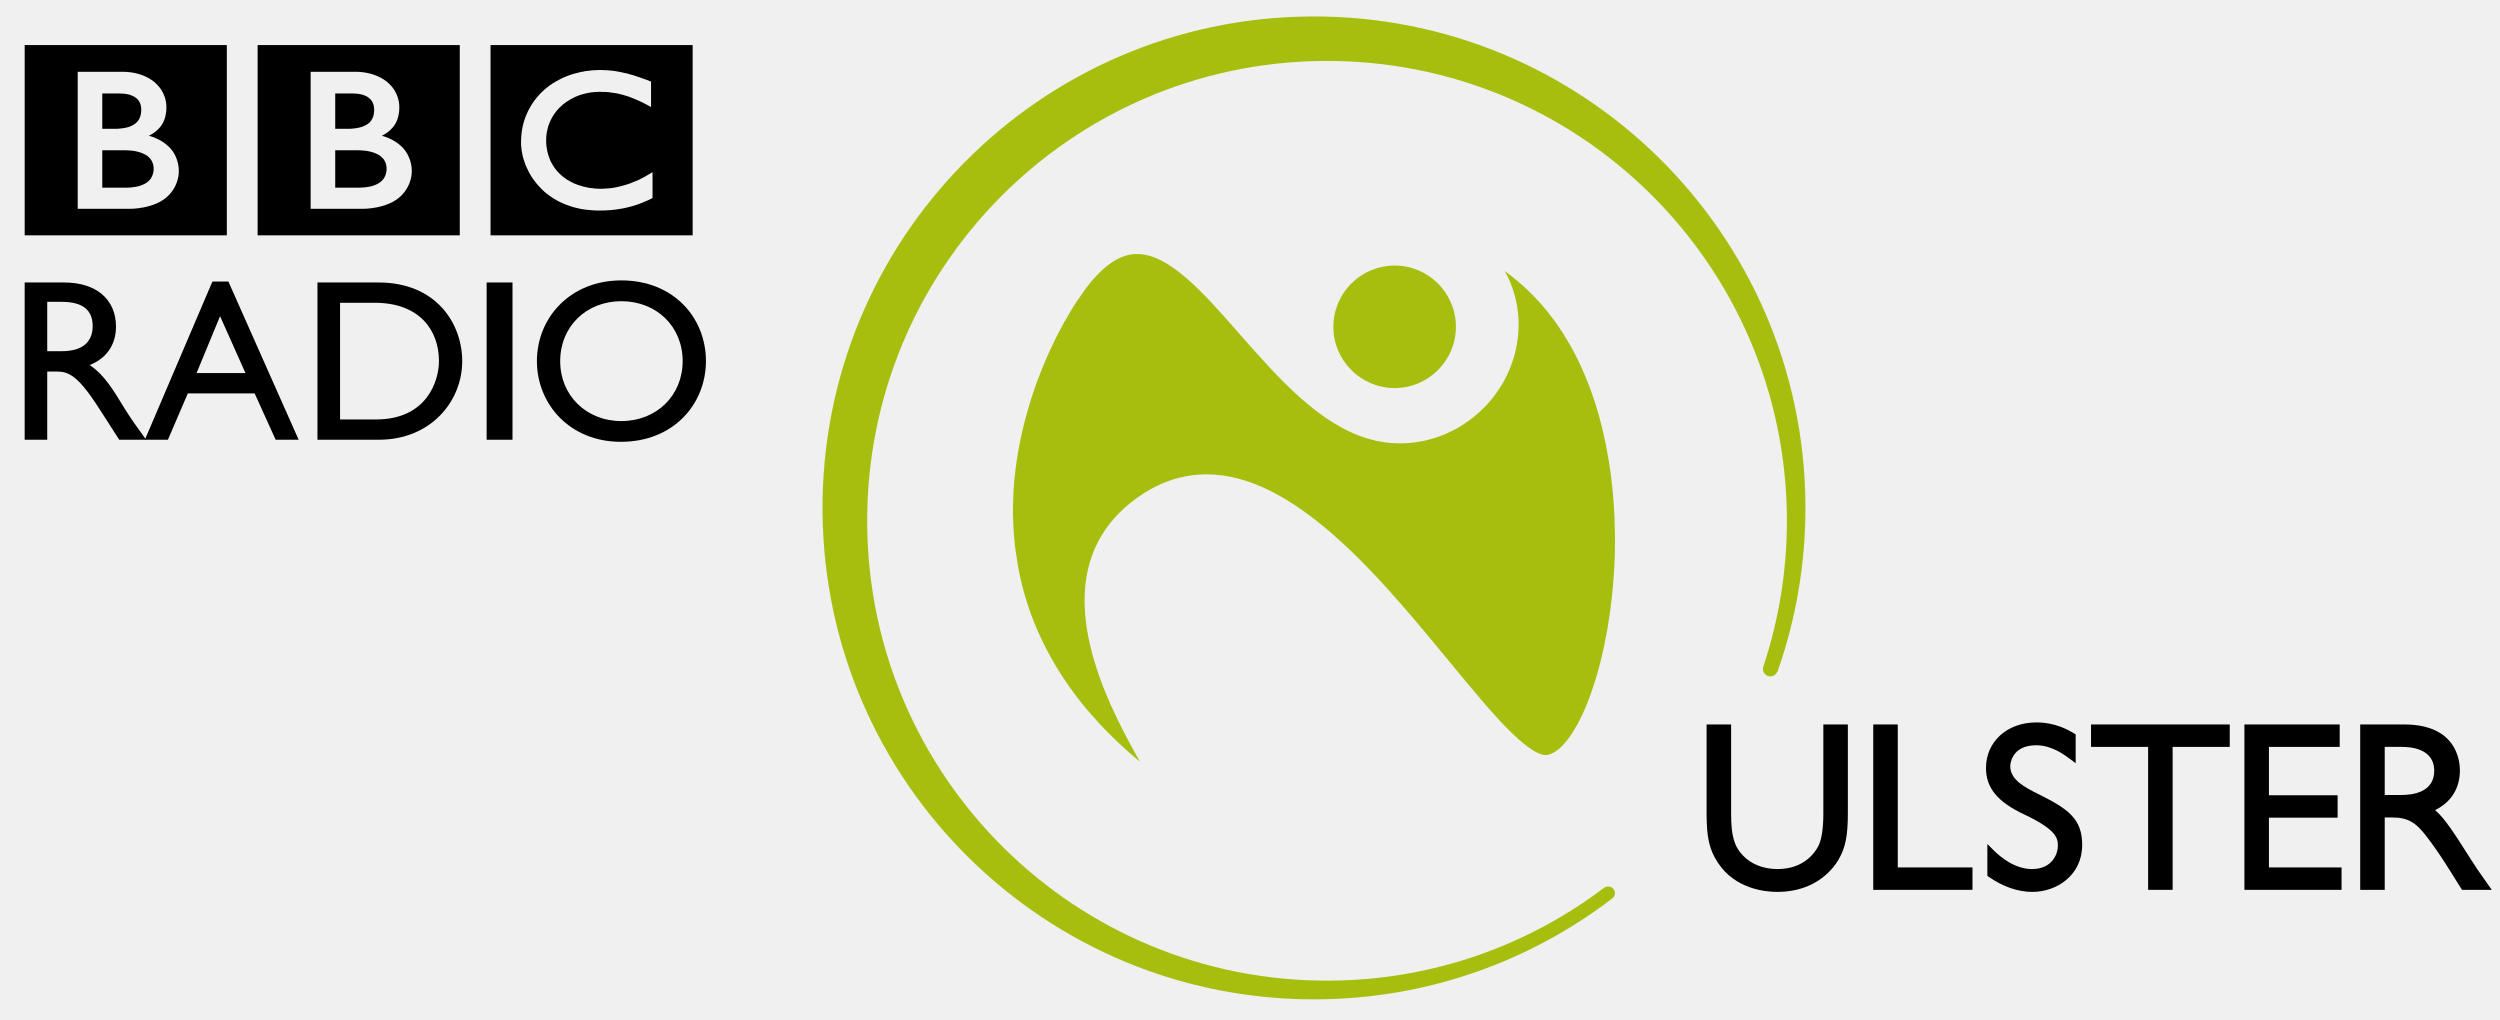
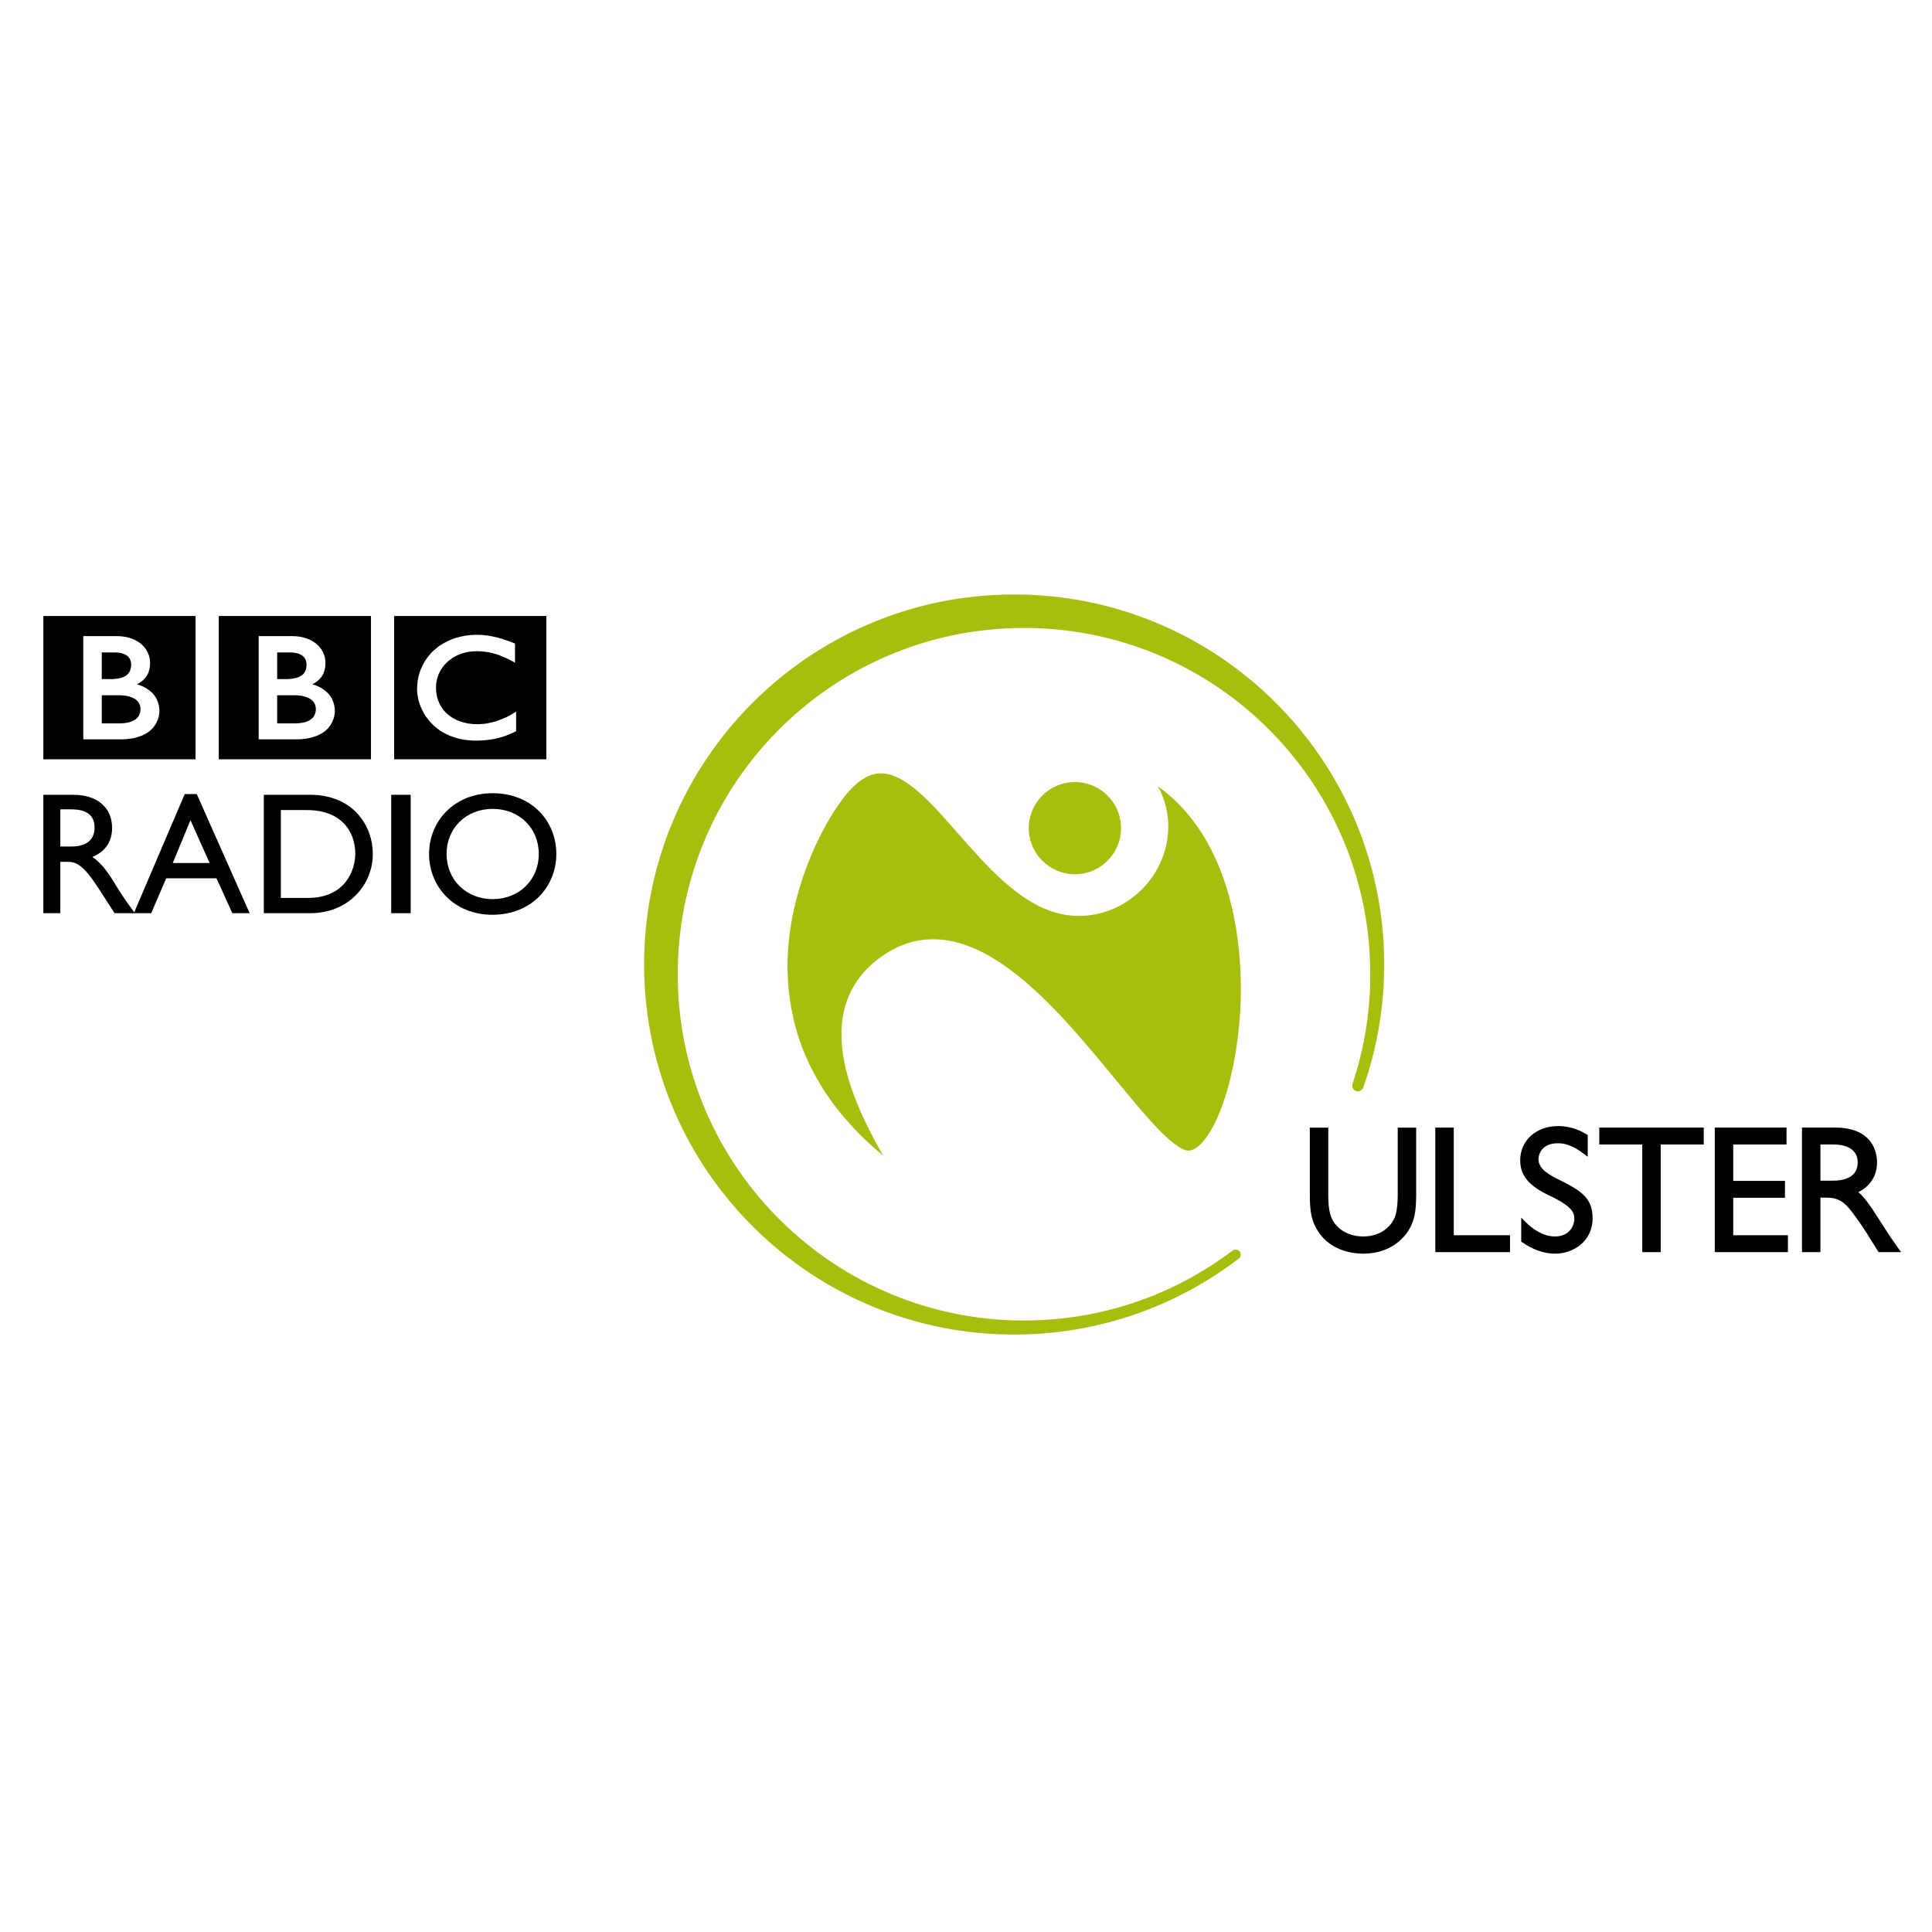
- <svg xmlns="http://www.w3.org/2000/svg" width="304px" height="124px" viewBox="0 0 304 124" version="1.1">
+ <svg xmlns="http://www.w3.org/2000/svg" width="312px" height="312px" viewBox="0 0 312 312" version="1.1">
  <defs />
  <g id="Page-1" stroke="none" stroke-width="1" fill="none" fill-rule="evenodd">
-     <g id="BBC_Radio_Ulster_logo">
-       <g id="g202" transform="translate(0.924833, 0.20441)">
-         <path d="M58.726,5.277 L83.301,5.277 L83.301,28.415 L58.726,28.415 L58.726,5.277 Z M74.208,8.499 C74.104,8.478 73.993,8.469 73.877,8.438 L73.747,8.423 C73.559,8.397 73.377,8.378 73.176,8.358 C73.046,8.343 72.917,8.338 72.784,8.332 C72.547,8.312 72.329,8.308 72.105,8.308 C72.005,8.308 71.942,8.312 71.842,8.312 C71.648,8.312 71.471,8.332 71.302,8.338 C71.197,8.343 71.095,8.354 70.992,8.358 C70.849,8.373 70.709,8.384 70.568,8.415 L70.442,8.423 L70.307,8.438 L70.15,8.469 C70.078,8.478 70.006,8.489 69.939,8.51 C69.843,8.523 69.745,8.539 69.649,8.565 C69.072,8.687 68.523,8.848 68.04,9.044 C67.777,9.144 67.524,9.257 67.295,9.372 C67.095,9.464 66.914,9.564 66.729,9.671 C66.551,9.767 66.394,9.873 66.222,9.973 C66.131,10.043 66.041,10.104 65.943,10.169 C65.874,10.226 65.8,10.276 65.724,10.333 C65.571,10.448 65.414,10.579 65.273,10.701 C65.144,10.82 65.02,10.938 64.894,11.053 C64.794,11.153 64.685,11.256 64.596,11.376 C64.489,11.482 64.393,11.593 64.3,11.715 C64.195,11.835 64.104,11.961 64.01,12.098 C63.929,12.194 63.868,12.294 63.801,12.401 C63.749,12.473 63.707,12.538 63.67,12.604 C63.407,13.028 63.187,13.477 62.998,13.951 C62.767,14.552 62.601,15.197 62.51,15.869 C62.486,16.092 62.466,16.309 62.451,16.536 C62.438,16.708 62.434,16.88 62.434,17.052 C62.434,17.187 62.434,17.317 62.438,17.444 C62.451,17.576 62.466,17.703 62.482,17.844 L62.486,17.94 C62.51,18.097 62.532,18.247 62.562,18.399 C62.577,18.465 62.586,18.515 62.597,18.58 C62.623,18.702 62.656,18.822 62.68,18.948 C62.725,19.105 62.771,19.262 62.83,19.421 C62.884,19.606 62.958,19.793 63.03,19.974 C63.15,20.246 63.281,20.52 63.416,20.781 C63.498,20.929 63.588,21.073 63.67,21.221 C63.742,21.326 63.818,21.439 63.884,21.546 C63.98,21.681 64.082,21.811 64.182,21.937 C64.282,22.079 64.393,22.194 64.5,22.325 C64.628,22.473 64.757,22.61 64.89,22.734 L64.955,22.802 C65.064,22.902 65.177,23.013 65.303,23.135 C65.399,23.205 65.491,23.285 65.595,23.366 C65.684,23.438 65.782,23.514 65.887,23.59 C66.015,23.679 66.142,23.76 66.279,23.862 C66.433,23.943 66.586,24.043 66.74,24.139 C67.071,24.315 67.428,24.498 67.827,24.655 C67.968,24.716 68.123,24.766 68.286,24.816 C68.439,24.877 68.6,24.927 68.759,24.973 C69.046,25.049 69.347,25.129 69.658,25.188 C69.906,25.234 70.176,25.28 70.442,25.306 C70.712,25.341 70.984,25.364 71.271,25.382 C71.417,25.391 71.559,25.391 71.7,25.397 L71.907,25.397 C72.416,25.397 72.895,25.382 73.34,25.341 L73.431,25.33 C73.607,25.321 73.775,25.301 73.936,25.28 C74.2,25.245 74.428,25.21 74.659,25.164 C74.805,25.149 74.946,25.114 75.081,25.084 C75.299,25.038 75.491,24.988 75.693,24.938 C75.828,24.901 75.965,24.862 76.103,24.82 C76.262,24.781 76.405,24.729 76.555,24.674 L76.697,24.629 C76.769,24.605 76.865,24.568 76.973,24.522 C77.122,24.467 77.298,24.402 77.496,24.306 C77.627,24.261 77.757,24.195 77.894,24.139 C78.006,24.078 78.136,24.019 78.265,23.958 C78.315,23.936 78.373,23.897 78.424,23.882 L78.424,20.72 C78.387,20.747 78.35,20.773 78.315,20.797 L78.099,20.919 C77.884,21.06 77.677,21.175 77.466,21.293 C77.237,21.413 77.008,21.532 76.788,21.646 C76.399,21.816 76.02,21.972 75.665,22.109 C74.97,22.351 74.346,22.504 73.79,22.604 C73.718,22.615 73.658,22.63 73.592,22.641 C73.438,22.658 73.29,22.68 73.146,22.695 C72.928,22.721 72.73,22.73 72.547,22.734 C72.416,22.741 72.319,22.752 72.21,22.752 C71.988,22.752 71.75,22.741 71.517,22.73 C71.243,22.706 70.969,22.676 70.679,22.63 C70.224,22.549 69.767,22.432 69.327,22.275 C69.251,22.251 69.19,22.225 69.124,22.194 C69.079,22.181 69.04,22.166 68.989,22.14 C68.92,22.109 68.846,22.085 68.774,22.048 C68.615,21.972 68.467,21.892 68.312,21.807 C68.247,21.761 68.175,21.722 68.095,21.681 C68.018,21.63 67.947,21.585 67.868,21.528 C67.781,21.474 67.69,21.397 67.6,21.332 C67.513,21.267 67.428,21.186 67.348,21.125 L67.25,21.03 L67.193,20.984 L67.165,20.96 L67.13,20.918 C66.984,20.781 66.856,20.635 66.732,20.494 C66.668,20.42 66.612,20.333 66.542,20.252 C66.49,20.172 66.438,20.1 66.394,20.019 C66.335,19.943 66.281,19.873 66.25,19.793 C66.183,19.686 66.124,19.579 66.061,19.464 C66.024,19.368 65.983,19.277 65.939,19.181 C65.874,19.024 65.817,18.859 65.771,18.713 C65.73,18.602 65.697,18.469 65.665,18.354 C65.591,18.029 65.545,17.733 65.517,17.474 C65.499,17.37 65.499,17.278 65.493,17.198 C65.491,17.071 65.491,16.965 65.491,16.88 L65.491,16.682 C65.493,16.501 65.517,16.268 65.545,16.011 C65.576,15.85 65.604,15.682 65.652,15.501 C65.68,15.38 65.713,15.269 65.741,15.142 C65.782,15.031 65.817,14.92 65.874,14.794 C65.898,14.724 65.928,14.644 65.967,14.567 C66.015,14.461 66.061,14.354 66.12,14.25 C66.161,14.165 66.211,14.084 66.255,14.001 C66.364,13.825 66.475,13.644 66.612,13.472 C66.655,13.396 66.706,13.342 66.758,13.274 C66.823,13.198 66.893,13.109 66.969,13.037 C67.004,12.998 67.045,12.958 67.084,12.911 C67.666,12.331 68.312,11.907 68.981,11.598 C69.085,11.554 69.196,11.502 69.296,11.463 C69.412,11.417 69.512,11.382 69.625,11.341 C69.73,11.306 69.852,11.28 69.974,11.241 C70.078,11.206 70.202,11.18 70.307,11.153 C70.42,11.13 70.538,11.103 70.644,11.084 C70.76,11.064 70.877,11.049 71.003,11.027 C71.125,11.014 71.245,11.003 71.369,10.992 C71.598,10.973 71.82,10.958 72.038,10.958 C72.125,10.958 72.192,10.958 72.26,10.968 C72.432,10.968 72.584,10.973 72.739,10.981 C72.845,10.992 72.954,10.992 73.061,11.003 C73.255,11.023 73.455,11.049 73.634,11.084 C73.793,11.099 73.954,11.13 74.102,11.153 C74.326,11.199 74.533,11.249 74.724,11.306 C74.838,11.336 74.946,11.36 75.053,11.397 C75.199,11.441 75.334,11.482 75.436,11.513 C75.606,11.578 75.709,11.613 75.709,11.613 C75.859,11.67 76.013,11.735 76.161,11.796 C76.368,11.872 76.555,11.953 76.738,12.042 C76.889,12.114 77.032,12.179 77.172,12.24 C77.283,12.305 77.389,12.355 77.487,12.405 C77.659,12.497 77.807,12.584 77.929,12.638 L78.243,12.815 L78.243,9.721 C78.243,9.721 78.051,9.636 77.723,9.51 C77.572,9.457 77.398,9.396 77.198,9.327 C77.087,9.281 76.974,9.24 76.845,9.2 C76.747,9.17 76.651,9.131 76.547,9.105 C76.425,9.059 76.314,9.02 76.181,8.974 C76.09,8.959 75.998,8.924 75.896,8.894 L75.809,8.874 C75.724,8.848 75.632,8.826 75.541,8.791 C75.425,8.772 75.304,8.737 75.199,8.7 C75.123,8.691 75.042,8.671 74.966,8.661 C74.844,8.63 74.724,8.595 74.598,8.569 C74.472,8.549 74.346,8.523 74.208,8.499 L74.208,8.499 Z" id="path3128" fill="#000000" />
-         <g id="g3130" transform="translate(43.10394, 21.33701) scale(1, -1) translate(-43.10394, -21.33701) translate(39.83804, 18.07111)" fill="#000000">
-           <path d="M0,6.532 L0,1.988 L2.948,1.988 C2.948,1.988 3.007,1.994 3.092,1.994 C3.205,1.999 3.342,2.007 3.518,2.018 C3.83,2.049 4.257,2.099 4.67,2.245 C5.038,2.367 5.395,2.554 5.67,2.83 C5.776,2.937 5.866,3.048 5.942,3.159 C6.164,3.529 6.225,3.897 6.24,4.108 C6.242,4.196 6.242,4.25 6.242,4.25 C6.242,4.25 6.247,4.289 6.242,4.357 C6.242,4.448 6.236,4.618 6.183,4.799 C6.133,5.019 6.029,5.265 5.842,5.498 C5.805,5.532 5.761,5.578 5.722,5.624 C5.643,5.704 5.559,5.781 5.463,5.861 C5.297,5.966 5.112,6.077 4.912,6.159 C4.651,6.275 4.35,6.36 4.017,6.425 C3.858,6.456 3.675,6.486 3.497,6.493 C3.388,6.512 3.279,6.512 3.161,6.521 C3.059,6.532 2.948,6.532 2.844,6.532 L0,6.532 Z" id="path3132" />
-         </g>
-         <g id="g3134" transform="translate(43.10394, 13.33622) scale(1, -1) translate(-43.10394, -13.33622) translate(39.83804, 11.15896)" fill="#000000">
-           <path d="M0,4.355 L0,0.052 L1.422,0.052 L1.646,0.052 C1.753,0.052 1.855,0.052 1.964,0.067 C2.262,0.089 2.669,0.133 3.07,0.239 C3.155,0.266 3.238,0.29 3.309,0.316 C3.629,0.435 3.93,0.592 4.18,0.83 C4.365,1.017 4.49,1.224 4.57,1.422 C4.675,1.674 4.712,1.905 4.72,2.077 C4.736,2.234 4.736,2.314 4.736,2.314 C4.736,2.314 4.736,2.391 4.731,2.502 C4.72,2.689 4.685,2.996 4.537,3.283 C4.463,3.429 4.365,3.566 4.23,3.699 C4.067,3.849 3.878,3.98 3.671,4.071 C3.266,4.254 2.8,4.318 2.419,4.339 C2.247,4.355 2.09,4.355 1.964,4.355 L0,4.355 Z" id="path3136" />
-         </g>
-         <path d="M30.402,5.277 L54.983,5.277 L54.983,28.415 L30.402,28.415 L30.402,5.277 Z M36.849,8.523 L36.849,25.188 L43.126,25.188 C43.126,25.188 46.185,25.264 47.87,23.584 C49.244,22.205 49.146,20.614 49.146,20.614 C49.146,20.614 49.244,18.961 47.972,17.677 C46.884,16.601 45.503,16.309 45.503,16.309 C45.503,16.309 46.128,16.022 46.607,15.532 C46.831,15.306 47.633,14.587 47.633,12.837 C47.633,11.064 46.453,10.043 46.453,10.043 C46.453,10.043 45.161,8.523 42.257,8.523 L36.849,8.523 Z" id="path3138" fill="#000000" />
-         <g id="g3140" transform="translate(14.77753, 21.33701) scale(1, -1) translate(-14.77753, -21.33701) translate(11.51164, 18.07111)" fill="#000000">
-           <path d="M0,6.532 L0,1.988 L2.952,1.988 C2.952,1.988 3.009,1.994 3.105,1.994 C3.201,1.999 3.346,2.007 3.521,2.018 C3.836,2.049 4.254,2.099 4.668,2.245 C5.036,2.367 5.397,2.554 5.68,2.83 C5.783,2.937 5.866,3.048 5.942,3.159 C6.164,3.529 6.225,3.897 6.24,4.108 C6.249,4.196 6.249,4.25 6.249,4.25 L6.249,4.357 C6.24,4.448 6.231,4.618 6.19,4.799 C6.131,5.019 6.029,5.265 5.844,5.498 C5.811,5.532 5.77,5.578 5.731,5.624 C5.643,5.704 5.559,5.781 5.467,5.861 C5.299,5.966 5.114,6.077 4.916,6.159 C4.651,6.275 4.355,6.36 4.024,6.425 C3.867,6.456 3.69,6.486 3.503,6.493 C3.399,6.512 3.281,6.512 3.17,6.521 C3.07,6.532 2.957,6.532 2.857,6.532 L0,6.532 Z" id="path3142" />
-         </g>
-         <g id="g3144" transform="translate(14.77753, 13.33622) scale(1, -1) translate(-14.77753, -13.33622) translate(11.51164, 11.15896)" fill="#000000">
-           <path d="M0,4.355 L0,0.052 L1.428,0.052 L1.65,0.052 C1.746,0.052 1.872,0.052 1.973,0.067 C2.262,0.089 2.676,0.133 3.079,0.239 C3.159,0.266 3.231,0.29 3.316,0.316 C3.632,0.435 3.939,0.592 4.174,0.83 C4.363,1.017 4.487,1.224 4.574,1.422 C4.67,1.674 4.714,1.905 4.725,2.077 C4.74,2.234 4.74,2.314 4.74,2.314 L4.74,2.502 C4.725,2.689 4.69,2.996 4.542,3.283 C4.468,3.429 4.363,3.566 4.241,3.699 C4.074,3.849 3.878,3.98 3.66,4.071 C3.264,4.254 2.806,4.318 2.412,4.339 C2.249,4.355 2.097,4.355 1.973,4.355 L0,4.355 Z" id="path3146" />
-         </g>
-         <path d="M2.076,5.277 L26.657,5.277 L26.657,28.415 L2.076,28.415 L2.076,5.277 Z M8.525,8.523 L8.525,25.188 L14.797,25.188 C14.797,25.188 17.856,25.264 19.546,23.584 C20.918,22.205 20.817,20.614 20.817,20.614 C20.817,20.614 20.918,18.961 19.646,17.677 C18.555,16.601 17.175,16.309 17.175,16.309 C17.175,16.309 17.802,16.022 18.281,15.532 C18.507,15.306 19.311,14.587 19.311,12.837 C19.311,11.064 18.131,10.043 18.131,10.043 C18.131,10.043 16.848,8.523 13.94,8.523 L8.525,8.523 L8.525,8.523 Z" id="path3148" fill="#000000" />
-         <g id="g3150" transform="translate(9.173042, 43.02972) scale(1, -1) translate(-9.173042, -43.02972) translate(0.463992, 32.14341)" fill="#000000">
-           <path d="M4.355,17.418 L6.125,17.418 C8.781,17.418 9.856,16.323 9.88,14.531 C9.904,12.929 9.066,11.415 6.125,11.415 L4.355,11.415 L4.355,17.418 Z M1.611,19.77 L1.611,0.647 L4.355,0.647 L4.355,8.942 L5.506,8.942 C6.913,8.942 8.056,8.502 10.586,4.57 L13.109,0.647 L16.384,0.647 C15.071,2.465 14.592,3.116 13.773,4.429 C12.319,6.817 11.25,8.583 9.519,9.73 C11.563,10.547 12.715,12.197 12.715,14.413 C12.715,17.725 10.301,19.77 6.434,19.77 L1.611,19.77 Z" id="path3152" />
-         </g>
-         <g id="g3154" transform="translate(25.83607, 43.68747) scale(1, -1) translate(-25.83607, -43.68747) translate(14.94975, 33.88979)" fill="#000000">
-           <path d="M10.886,15.241 L13.974,8.324 L8.028,8.324 L10.886,15.241 Z M11.899,19.452 L9.954,19.452 L1.742,0.218 L4.544,0.218 L6.963,5.85 L15.091,5.85 L17.645,0.218 L20.44,0.218 L11.899,19.452 Z" id="path3156" />
-         </g>
-         <g id="g3158" transform="translate(45.86928, 43.14577) scale(1, -1) translate(-45.86928, -43.14577) translate(36.0716, 32.25946)" fill="#000000">
-           <path d="M4.355,17.418 L8.578,17.418 C13.943,17.418 16.38,14.161 16.38,10.32 C16.38,7.967 14.951,3.231 8.729,3.231 L4.355,3.231 L4.355,17.418 Z M1.607,0.764 L9.064,0.764 C15.374,0.764 19.21,5.419 19.21,10.32 C19.21,14.838 16.099,19.887 9.036,19.887 L1.607,19.887 L1.607,0.764 Z" id="path3160" />
-         </g>
-         <polygon id="path3162" fill="#000000" points="58.251 53.268 61.395 53.268 61.395 34.145 58.251 34.145" />
-         <g id="g3164" transform="translate(74.81424, 43.71186) scale(1, -1) translate(-74.81424, -43.71186) translate(62.8393, 32.82555)" fill="#000000">
-           <path d="M4.355,10.886 C4.355,15.097 7.527,18.176 11.79,18.176 C16.079,18.176 19.247,15.097 19.247,10.886 C19.247,6.717 16.079,3.601 11.79,3.601 C7.527,3.601 4.355,6.717 4.355,10.886 M1.524,10.886 C1.524,5.707 5.48,1.078 11.733,1.078 C18.206,1.078 22.077,5.737 22.077,10.886 C22.077,16.216 18.1,20.706 11.79,20.706 C5.593,20.706 1.524,16.192 1.524,10.886" id="path3166" />
-         </g>
-         <g id="g3168" transform="translate(158.8688, 61.13606) scale(1, -1) translate(-158.8688, -61.13606) translate(120.7667, 29.56575)" fill="#A7BE0F">
-           <path d="M47.9,45.723 C52.006,45.723 55.348,49.065 55.348,53.169 C55.348,57.284 52.006,60.619 47.9,60.619 C43.793,60.619 40.445,57.284 40.445,53.169 C40.445,49.065 43.793,45.723 47.9,45.723 M74.684,28.024 C74.632,33.027 73.992,37.756 72.816,42.078 C72.154,44.501 71.308,46.783 70.315,48.873 C68.07,53.567 65.022,57.269 61.266,59.96 C61.401,59.696 61.558,59.45 61.691,59.18 C62.527,57.41 62.973,55.442 62.973,53.432 C62.973,53.21 62.969,52.977 62.951,52.744 C62.794,49.766 61.725,46.935 59.838,44.551 C58.884,43.349 57.758,42.315 56.491,41.457 C54.107,39.846 51.346,38.997 48.514,38.997 C47.234,38.997 45.949,39.184 44.671,39.563 C38.659,41.355 33.767,46.929 29.025,52.311 L28.505,52.907 C24.784,57.138 20.562,61.939 16.704,62.019 C16.319,62.035 15.909,62 15.528,61.908 C14.274,61.625 13.057,60.848 11.786,59.535 C11.33,59.071 10.86,58.525 10.407,57.924 L9.216,56.219 C8.065,54.451 6.366,51.518 4.82,47.571 C4.237,46.095 3.727,44.597 3.309,43.112 C2.354,39.846 1.774,36.569 1.563,33.384 C1.522,32.53 1.481,31.668 1.481,30.826 C1.481,30.608 1.491,30.379 1.491,30.164 C1.522,28.816 1.611,27.466 1.774,26.155 L2.071,24.226 C2.484,21.844 3.157,19.495 4.05,17.248 C4.616,15.84 5.28,14.433 6.035,13.074 L6.85,11.666 C7.329,10.882 7.84,10.116 8.369,9.369 C9.001,8.463 9.684,7.577 10.418,6.704 L12.053,4.855 C13.501,3.305 15.108,1.794 16.935,0.277 C15.197,3.355 12.85,7.662 11.426,12.371 C10.603,15.078 10.194,17.581 10.194,19.885 C10.194,25.16 12.345,29.349 16.615,32.404 C20.37,35.089 24.492,35.864 28.868,34.716 C33.288,33.56 38.013,30.436 43.349,25.176 C44.906,23.63 46.535,21.895 48.316,19.863 C50.48,17.405 52.526,14.921 54.501,12.524 C57.271,9.166 59.87,6.001 62.054,3.86 C62.718,3.22 63.306,2.7 63.855,2.275 C64.708,1.613 65.418,1.23 65.973,1.123 C66.923,0.947 67.887,1.794 68.375,2.317 C68.693,2.658 69.019,3.072 69.348,3.547 L70.178,4.921 L70.672,5.905 C71.151,6.919 71.606,8.071 72.019,9.327 C72.747,11.483 73.332,13.897 73.781,16.491 L74.125,18.748 C74.34,20.384 74.502,22.067 74.595,23.737 C74.665,24.912 74.695,26.105 74.695,27.285 C74.695,27.527 74.684,27.775 74.684,28.024" id="path3170" />
-         </g>
-         <g id="g3172" transform="translate(158.7401, 61.16001) scale(1, -1) translate(-158.7401, -61.16001) translate(98.86537, 0.196657)" fill="#A7BE0F">
-           <path d="M119.749,60.963 C119.53,93.968 92.595,120.546 59.592,120.326 C26.587,120.107 0.009,93.172 0.229,60.166 C0.451,27.164 27.383,0.586 60.386,0.806 C73.879,0.897 86.294,5.454 96.246,13.064 C96.451,13.214 96.59,13.445 96.588,13.717 C96.586,14.17 96.215,14.533 95.763,14.531 C95.438,14.529 95.247,14.357 95.247,14.357 C85.978,7.355 74.46,3.164 61.95,3.081 C31.067,2.874 5.866,27.743 5.661,58.625 C5.454,89.509 30.323,114.711 61.205,114.918 C92.087,115.123 117.289,90.254 117.496,59.372 C117.537,53.042 116.525,46.953 114.626,41.268 L114.629,41.268 C114.6,41.176 114.578,41.081 114.581,40.98 C114.583,40.477 114.994,40.073 115.497,40.077 C116.1,40.079 116.362,40.684 116.362,40.684 C118.598,47.025 119.797,53.852 119.749,60.963" id="path3174" />
-         </g>
-         <g id="g3176" transform="translate(215.2152, 97.36505) scale(1, -1) translate(-215.2152, -97.36505) translate(206.5062, 86.47874)" fill="#000000">
-           <path d="M8.709,0 C7.229,0 3.558,0.346 1.465,3.551 C0.414,5.162 0.091,6.575 0.091,9.6 L0.091,19.926 L0.091,20.36 L0.525,20.36 L2.641,20.36 L3.074,20.36 L3.074,19.926 L3.074,9.484 C3.074,6.828 3.436,5.55 4.511,4.424 C5.522,3.362 7.013,2.778 8.709,2.778 C12.073,2.778 13.388,4.969 13.71,5.641 C14.085,6.401 14.287,7.766 14.287,9.484 L14.287,19.926 L14.287,20.36 L14.72,20.36 L16.835,20.36 L17.268,20.36 L17.268,19.926 L17.268,9.6 C17.268,6.824 16.985,5.395 16.144,3.939 C15.615,3.016 13.514,0 8.709,0" id="path3178" />
-         </g>
-         <g id="g3180" transform="translate(232.3962, 97.11488) scale(1, -1) translate(-232.3962, -97.11488) translate(225.8644, 86.22857)" fill="#000000">
-           <polygon id="path3182" points="13.064 0 12.63 0 1.43 0 0.997 0 0.997 0.433 0.997 19.676 0.997 20.111 1.43 20.111 3.545 20.111 3.978 20.111 3.978 19.676 3.978 2.726 12.63 2.726 13.064 2.726 13.064 2.293 13.064 0.433" />
-         </g>
-         <g id="g3184" transform="translate(246.2188, 97.3644) scale(1, -1) translate(-246.2188, -97.3644) translate(239.687, 86.47809)" fill="#000000">
-           <path d="M6.532,0 C4.77,0 2.939,0.631 1.235,1.825 L1.052,1.953 L1.052,2.179 L1.052,4.779 L1.052,5.824 L1.79,5.084 C2.652,4.222 4.407,2.778 6.477,2.778 C9.06,2.778 9.626,4.788 9.626,5.563 C9.626,6.421 9.626,7.488 5.556,9.406 C2.284,10.943 0.886,12.637 0.886,15.073 C0.886,18.282 3.464,20.608 7.017,20.608 C9.345,20.608 10.908,19.68 11.577,19.286 L11.79,19.158 L11.79,18.914 L11.79,16.515 L11.79,15.65 L11.098,16.166 C10.37,16.706 8.859,17.832 6.987,17.832 C3.867,17.832 3.832,15.328 3.832,15.302 C3.832,13.612 5.639,12.702 7.233,11.903 C10.871,10.1 12.582,8.901 12.582,5.709 C12.582,2.001 9.465,0 6.532,0" id="path3186" />
-         </g>
-         <g id="g3188" transform="translate(262.1775, 97.11488) scale(1, -1) translate(-262.1775, -97.11488) translate(252.3798, 86.22857)" fill="#000000">
-           <polygon id="path3190" points="10.886 0 10.453 0 8.337 0 7.906 0 7.906 0.433 7.906 17.383 1.398 17.383 0.965 17.383 0.965 17.817 0.965 19.678 0.965 20.111 1.398 20.111 17.399 20.111 17.832 20.111 17.832 19.678 17.832 17.817 17.832 17.383 17.399 17.383 10.886 17.383 10.886 0.433" />
-         </g>
-         <g id="g3192" transform="translate(277.2757, 97.11488) scale(1, -1) translate(-277.2757, -97.11488) translate(270.7439, 86.22857)" fill="#000000">
-           <polygon id="path3194" points="13.064 0 12.63 0 1.685 0 1.252 0 1.252 0.433 1.252 19.678 1.252 20.111 1.685 20.111 12.408 20.111 12.839 20.111 12.839 19.678 12.839 17.817 12.839 17.383 12.408 17.383 4.233 17.383 4.233 11.502 12.151 11.502 12.585 11.502 12.585 11.071 12.585 9.21 12.585 8.777 12.151 8.777 4.233 8.777 4.233 2.726 12.63 2.726 13.064 2.726 13.064 2.293 13.064 0.433" />
-         </g>
-         <g id="g3196" transform="translate(293.4118, 98.64376) scale(1, -1) translate(-293.4118, -98.64376) translate(284.7028, 87.75744)" fill="#000000">
-           <path d="M4.355,13.064 L6.401,13.064 C7.884,13.064 10.375,13.447 10.375,16.012 C10.375,17.882 8.962,18.912 6.401,18.912 L4.355,18.912 L4.355,13.064 Z M17.372,1.528 L16.534,1.528 L13.991,1.528 L13.752,1.528 L13.625,1.731 L11.799,4.64 C10.989,5.909 10.161,7.094 9.336,8.158 C8.206,9.597 7.27,10.331 5.304,10.331 L4.355,10.331 L4.355,1.962 L4.355,1.528 L3.921,1.528 L1.805,1.528 L1.374,1.528 L1.374,1.962 L1.374,21.207 L1.374,21.64 L1.805,21.64 L6.715,21.64 C13.005,21.64 13.495,17.355 13.495,16.042 C13.495,13.876 12.43,12.188 10.477,11.224 C11.672,10.2 12.726,8.539 14.701,5.437 C15.422,4.283 15.842,3.69 16.604,2.617 L16.889,2.212 L17.372,1.528 Z" id="path3198" />
+     <rect id="radio4.large" fill="#FFFFFF" x="0" y="0" width="312" height="312" />
+     <g id="radio_ulster.large" transform="translate(5, 95)">
+       <g id="Page-1">
+         <g id="BBC_Radio_Ulster_logo">
+           <g id="g202" transform="translate(0.924833, 0.20441)">
+             <path d="M57.726,4.277 L82.301,4.277 L82.301,27.415 L57.726,27.415 L57.726,4.277 Z M73.208,7.499 C73.104,7.478 72.993,7.469 72.877,7.438 L72.747,7.423 C72.559,7.397 72.377,7.378 72.176,7.358 C72.046,7.343 71.917,7.338 71.784,7.332 C71.547,7.312 71.329,7.308 71.105,7.308 C71.005,7.308 70.942,7.312 70.842,7.312 C70.648,7.312 70.471,7.332 70.302,7.338 C70.197,7.343 70.095,7.354 69.992,7.358 C69.849,7.373 69.709,7.384 69.568,7.415 L69.442,7.423 L69.307,7.438 L69.15,7.469 C69.078,7.478 69.006,7.489 68.939,7.51 C68.843,7.523 68.745,7.539 68.649,7.565 C68.072,7.687 67.523,7.848 67.04,8.044 C66.777,8.144 66.524,8.257 66.295,8.372 C66.095,8.464 65.914,8.564 65.729,8.671 C65.551,8.767 65.394,8.873 65.222,8.973 C65.131,9.043 65.041,9.104 64.943,9.169 C64.874,9.226 64.8,9.276 64.724,9.333 C64.571,9.448 64.414,9.579 64.273,9.701 C64.144,9.82 64.02,9.938 63.894,10.053 C63.794,10.153 63.685,10.256 63.596,10.376 C63.489,10.482 63.393,10.593 63.3,10.715 C63.195,10.835 63.104,10.961 63.01,11.098 C62.929,11.194 62.868,11.294 62.801,11.401 C62.749,11.473 62.707,11.538 62.67,11.604 C62.407,12.028 62.187,12.477 61.998,12.951 C61.767,13.552 61.601,14.197 61.51,14.869 C61.486,15.092 61.466,15.309 61.451,15.536 C61.438,15.708 61.434,15.88 61.434,16.052 C61.434,16.187 61.434,16.317 61.438,16.444 C61.451,16.576 61.466,16.703 61.482,16.844 L61.486,16.94 C61.51,17.097 61.532,17.247 61.562,17.399 C61.577,17.465 61.586,17.515 61.597,17.58 C61.623,17.702 61.656,17.822 61.68,17.948 C61.725,18.105 61.771,18.262 61.83,18.421 C61.884,18.606 61.958,18.793 62.03,18.974 C62.15,19.246 62.281,19.52 62.416,19.781 C62.498,19.929 62.588,20.073 62.67,20.221 C62.742,20.326 62.818,20.439 62.884,20.546 C62.98,20.681 63.082,20.811 63.182,20.937 C63.282,21.079 63.393,21.194 63.5,21.325 C63.628,21.473 63.757,21.61 63.89,21.734 L63.955,21.802 C64.064,21.902 64.177,22.013 64.303,22.135 C64.399,22.205 64.491,22.285 64.595,22.366 C64.684,22.438 64.782,22.514 64.887,22.59 C65.015,22.679 65.142,22.76 65.279,22.862 C65.433,22.943 65.586,23.043 65.74,23.139 C66.071,23.315 66.428,23.498 66.827,23.655 C66.968,23.716 67.123,23.766 67.286,23.816 C67.439,23.877 67.6,23.927 67.759,23.973 C68.046,24.049 68.347,24.129 68.658,24.188 C68.906,24.234 69.176,24.28 69.442,24.306 C69.712,24.341 69.984,24.364 70.271,24.382 C70.417,24.391 70.559,24.391 70.7,24.397 L70.907,24.397 C71.416,24.397 71.895,24.382 72.34,24.341 L72.431,24.33 C72.607,24.321 72.775,24.301 72.936,24.28 C73.2,24.245 73.428,24.21 73.659,24.164 C73.805,24.149 73.946,24.114 74.081,24.084 C74.299,24.038 74.491,23.988 74.693,23.938 C74.828,23.901 74.965,23.862 75.103,23.82 C75.262,23.781 75.405,23.729 75.555,23.674 L75.697,23.629 C75.769,23.605 75.865,23.568 75.973,23.522 C76.122,23.467 76.298,23.402 76.496,23.306 C76.627,23.261 76.757,23.195 76.894,23.139 C77.006,23.078 77.136,23.019 77.265,22.958 C77.315,22.936 77.373,22.897 77.424,22.882 L77.424,19.72 C77.387,19.747 77.35,19.773 77.315,19.797 L77.099,19.919 C76.884,20.06 76.677,20.175 76.466,20.293 C76.237,20.413 76.008,20.532 75.788,20.646 C75.399,20.816 75.02,20.972 74.665,21.109 C73.97,21.351 73.346,21.504 72.79,21.604 C72.718,21.615 72.658,21.63 72.592,21.641 C72.438,21.658 72.29,21.68 72.146,21.695 C71.928,21.721 71.73,21.73 71.547,21.734 C71.416,21.741 71.319,21.752 71.21,21.752 C70.988,21.752 70.75,21.741 70.517,21.73 C70.243,21.706 69.969,21.676 69.679,21.63 C69.224,21.549 68.767,21.432 68.327,21.275 C68.251,21.251 68.19,21.225 68.124,21.194 C68.079,21.181 68.04,21.166 67.989,21.14 C67.92,21.109 67.846,21.085 67.774,21.048 C67.615,20.972 67.467,20.892 67.312,20.807 C67.247,20.761 67.175,20.722 67.095,20.681 C67.018,20.63 66.947,20.585 66.868,20.528 C66.781,20.474 66.69,20.397 66.6,20.332 C66.513,20.267 66.428,20.186 66.348,20.125 L66.25,20.03 L66.193,19.984 L66.165,19.96 L66.13,19.918 C65.984,19.781 65.856,19.635 65.732,19.494 C65.668,19.42 65.612,19.333 65.542,19.252 C65.49,19.172 65.438,19.1 65.394,19.019 C65.335,18.943 65.281,18.873 65.25,18.793 C65.183,18.686 65.124,18.579 65.061,18.464 C65.024,18.368 64.983,18.277 64.939,18.181 C64.874,18.024 64.817,17.859 64.771,17.713 C64.73,17.602 64.697,17.469 64.665,17.354 C64.591,17.029 64.545,16.733 64.517,16.474 C64.499,16.37 64.499,16.278 64.493,16.198 C64.491,16.071 64.491,15.965 64.491,15.88 L64.491,15.682 C64.493,15.501 64.517,15.268 64.545,15.011 C64.576,14.85 64.604,14.682 64.652,14.501 C64.68,14.38 64.713,14.269 64.741,14.142 C64.782,14.031 64.817,13.92 64.874,13.794 C64.898,13.724 64.928,13.644 64.967,13.567 C65.015,13.461 65.061,13.354 65.12,13.25 C65.161,13.165 65.211,13.084 65.255,13.001 C65.364,12.825 65.475,12.644 65.612,12.472 C65.655,12.396 65.706,12.342 65.758,12.274 C65.823,12.198 65.893,12.109 65.969,12.037 C66.004,11.998 66.045,11.958 66.084,11.911 C66.666,11.331 67.312,10.907 67.981,10.598 C68.085,10.554 68.196,10.502 68.296,10.463 C68.412,10.417 68.512,10.382 68.625,10.341 C68.73,10.306 68.852,10.28 68.974,10.241 C69.078,10.206 69.202,10.18 69.307,10.153 C69.42,10.13 69.538,10.103 69.644,10.084 C69.76,10.064 69.877,10.049 70.003,10.027 C70.125,10.014 70.245,10.003 70.369,9.992 C70.598,9.973 70.82,9.958 71.038,9.958 C71.125,9.958 71.192,9.958 71.26,9.968 C71.432,9.968 71.584,9.973 71.739,9.981 C71.845,9.992 71.954,9.992 72.061,10.003 C72.255,10.023 72.455,10.049 72.634,10.084 C72.793,10.099 72.954,10.13 73.102,10.153 C73.326,10.199 73.533,10.249 73.724,10.306 C73.838,10.336 73.946,10.36 74.053,10.397 C74.199,10.441 74.334,10.482 74.436,10.513 C74.606,10.578 74.709,10.613 74.709,10.613 C74.859,10.67 75.013,10.735 75.161,10.796 C75.368,10.872 75.555,10.953 75.738,11.042 C75.889,11.114 76.032,11.179 76.172,11.24 C76.283,11.305 76.389,11.355 76.487,11.405 C76.659,11.497 76.807,11.584 76.929,11.638 L77.243,11.815 L77.243,8.721 C77.243,8.721 77.051,8.636 76.723,8.51 C76.572,8.457 76.398,8.396 76.198,8.327 C76.087,8.281 75.974,8.24 75.845,8.2 C75.747,8.17 75.651,8.131 75.547,8.105 C75.425,8.059 75.314,8.02 75.181,7.974 C75.09,7.959 74.998,7.924 74.896,7.894 L74.809,7.874 C74.724,7.848 74.632,7.826 74.541,7.791 C74.425,7.772 74.304,7.737 74.199,7.7 C74.123,7.691 74.042,7.671 73.966,7.661 C73.844,7.63 73.724,7.595 73.598,7.569 C73.472,7.549 73.346,7.523 73.208,7.499 L73.208,7.499 Z" id="path3128" fill="#000000" />
+             <g id="g3130" transform="translate(42.33804, 19.6029) scale(1, -1) translate(-42.33804, -19.6029) translate(38.83804, 16.6029)" fill="#000000">
+               <path d="M0,5.532 L0,0.988 L2.948,0.988 C2.948,0.988 3.007,0.994 3.092,0.994 C3.205,0.999 3.342,1.007 3.518,1.018 C3.83,1.049 4.257,1.099 4.67,1.245 C5.038,1.367 5.395,1.554 5.67,1.83 C5.776,1.937 5.866,2.048 5.942,2.159 C6.164,2.529 6.225,2.897 6.24,3.108 C6.242,3.196 6.242,3.25 6.242,3.25 C6.242,3.25 6.247,3.289 6.242,3.357 C6.242,3.448 6.236,3.618 6.183,3.799 C6.133,4.019 6.029,4.265 5.842,4.498 C5.805,4.532 5.761,4.578 5.722,4.624 C5.643,4.704 5.559,4.781 5.463,4.861 C5.297,4.966 5.112,5.077 4.912,5.159 C4.651,5.275 4.35,5.36 4.017,5.425 C3.858,5.456 3.675,5.486 3.497,5.493 C3.388,5.512 3.279,5.512 3.161,5.521 C3.059,5.532 2.948,5.532 2.844,5.532 L0,5.532 Z" id="path3132" />
+             </g>
+             <g id="g3134" transform="translate(41.33804, 12.01348) scale(1, -1) translate(-41.33804, -12.01348) translate(38.83804, 9.51348)" fill="#000000">
+               <path d="M0,4.355 L0,0.052 L1.422,0.052 L1.646,0.052 C1.753,0.052 1.855,0.052 1.964,0.067 C2.262,0.089 2.669,0.133 3.07,0.239 C3.155,0.266 3.238,0.29 3.309,0.316 C3.629,0.435 3.93,0.592 4.18,0.83 C4.365,1.017 4.49,1.224 4.57,1.422 C4.675,1.674 4.712,1.905 4.72,2.077 C4.736,2.234 4.736,2.314 4.736,2.314 C4.736,2.314 4.736,2.391 4.731,2.502 C4.72,2.689 4.685,2.996 4.537,3.283 C4.463,3.429 4.365,3.566 4.23,3.699 C4.067,3.849 3.878,3.98 3.671,4.071 C3.266,4.254 2.8,4.318 2.419,4.339 C2.247,4.355 2.09,4.355 1.964,4.355 L0,4.355 Z" id="path3136" />
+             </g>
+             <path d="M29.402,4.277 L53.983,4.277 L53.983,27.415 L29.402,27.415 L29.402,4.277 Z M35.849,7.523 L35.849,24.188 L42.126,24.188 C42.126,24.188 45.185,24.264 46.87,22.584 C48.244,21.205 48.146,19.614 48.146,19.614 C48.146,19.614 48.244,17.961 46.972,16.677 C45.884,15.601 44.503,15.309 44.503,15.309 C44.503,15.309 45.128,15.022 45.607,14.532 C45.831,14.306 46.633,13.587 46.633,11.837 C46.633,10.064 45.453,9.043 45.453,9.043 C45.453,9.043 44.161,7.523 41.257,7.523 L35.849,7.523 Z" id="path3138" fill="#000000" />
+             <g id="g3140" transform="translate(14.01164, 19.6029) scale(1, -1) translate(-14.01164, -19.6029) translate(10.51164, 16.6029)" fill="#000000">
+               <path d="M0,5.532 L0,0.988 L2.952,0.988 C2.952,0.988 3.009,0.994 3.105,0.994 C3.201,0.999 3.346,1.007 3.521,1.018 C3.836,1.049 4.254,1.099 4.668,1.245 C5.036,1.367 5.397,1.554 5.68,1.83 C5.783,1.937 5.866,2.048 5.942,2.159 C6.164,2.529 6.225,2.897 6.24,3.108 C6.249,3.196 6.249,3.25 6.249,3.25 L6.249,3.357 C6.24,3.448 6.231,3.618 6.19,3.799 C6.131,4.019 6.029,4.265 5.844,4.498 C5.811,4.532 5.77,4.578 5.731,4.624 C5.643,4.704 5.559,4.781 5.467,4.861 C5.299,4.966 5.114,5.077 4.916,5.159 C4.651,5.275 4.355,5.36 4.024,5.425 C3.867,5.456 3.69,5.486 3.503,5.493 C3.399,5.512 3.281,5.512 3.17,5.521 C3.07,5.532 2.957,5.532 2.857,5.532 L0,5.532 Z" id="path3142" />
+             </g>
+             <g id="g3144" transform="translate(13.01164, 12.01348) scale(1, -1) translate(-13.01164, -12.01348) translate(10.51164, 9.51348)" fill="#000000">
+               <path d="M0,4.355 L0,0.052 L1.428,0.052 L1.65,0.052 C1.746,0.052 1.872,0.052 1.973,0.067 C2.262,0.089 2.676,0.133 3.079,0.239 C3.159,0.266 3.231,0.29 3.316,0.316 C3.632,0.435 3.939,0.592 4.174,0.83 C4.363,1.017 4.487,1.224 4.574,1.422 C4.67,1.674 4.714,1.905 4.725,2.077 C4.74,2.234 4.74,2.314 4.74,2.314 L4.74,2.502 C4.725,2.689 4.69,2.996 4.542,3.283 C4.468,3.429 4.363,3.566 4.241,3.699 C4.074,3.849 3.878,3.98 3.66,4.071 C3.264,4.254 2.806,4.318 2.412,4.339 C2.249,4.355 2.097,4.355 1.973,4.355 L0,4.355 Z" id="path3146" />
+             </g>
+             <path d="M1.076,4.277 L25.657,4.277 L25.657,27.415 L1.076,27.415 L1.076,4.277 Z M7.525,7.523 L7.525,24.188 L13.797,24.188 C13.797,24.188 16.856,24.264 18.546,22.584 C19.918,21.205 19.817,19.614 19.817,19.614 C19.817,19.614 19.918,17.961 18.646,16.677 C17.555,15.601 16.175,15.309 16.175,15.309 C16.175,15.309 16.802,15.022 17.281,14.532 C17.507,14.306 18.311,13.587 18.311,11.837 C18.311,10.064 17.131,9.043 17.131,9.043 C17.131,9.043 15.848,7.523 12.94,7.523 L7.525,7.523 L7.525,7.523 Z" id="path3148" fill="#000000" />
+             <g id="g3150" transform="translate(8.463992, 42.91604) scale(1, -1) translate(-8.463992, -42.91604) translate(0.463992, 32.91604)" fill="#000000">
+               <path d="M3.355,17.418 L5.125,17.418 C7.781,17.418 8.856,16.323 8.88,14.531 C8.904,12.929 8.066,11.415 5.125,11.415 L3.355,11.415 L3.355,17.418 Z M0.611,19.77 L0.611,0.647 L3.355,0.647 L3.355,8.942 L4.506,8.942 C5.913,8.942 7.056,8.502 9.586,4.57 L12.109,0.647 L15.384,0.647 C14.071,2.465 13.592,3.116 12.773,4.429 C11.319,6.817 10.25,8.583 8.519,9.73 C10.563,10.547 11.715,12.197 11.715,14.413 C11.715,17.725 9.301,19.77 5.434,19.77 L0.611,19.77 Z" id="path3152" />
+             </g>
+             <g id="g3154" transform="translate(24.94975, 42.48516) scale(1, -1) translate(-24.94975, -42.48516) translate(14.94975, 32.48516)" fill="#000000">
+               <path d="M9.886,15.241 L12.974,8.324 L7.028,8.324 L9.886,15.241 Z M10.899,19.452 L8.954,19.452 L0.742,0.218 L3.544,0.218 L5.963,5.85 L14.091,5.85 L16.645,0.218 L19.44,0.218 L10.899,19.452 Z" id="path3156" />
+             </g>
+             <g id="g3158" transform="translate(45.5716, 43.03208) scale(1, -1) translate(-45.5716, -43.03208) translate(36.0716, 33.03208)" fill="#000000">
+               <path d="M3.355,17.418 L7.578,17.418 C12.943,17.418 15.38,14.161 15.38,10.32 C15.38,7.967 13.951,3.231 7.729,3.231 L3.355,3.231 L3.355,17.418 Z M0.607,0.764 L8.064,0.764 C14.374,0.764 18.21,5.419 18.21,10.32 C18.21,14.838 15.099,19.887 8.036,19.887 L0.607,19.887 L0.607,0.764 Z" id="path3160" />
+             </g>
+             <polygon id="path3162" fill="#000000" points="57.251 52.268 60.395 52.268 60.395 33.145 57.251 33.145" />
+             <g id="g3164" transform="translate(73.8393, 42.59817) scale(1, -1) translate(-73.8393, -42.59817) translate(62.8393, 32.59817)" fill="#000000">
+               <path d="M3.355,9.886 C3.355,14.097 6.527,17.176 10.79,17.176 C15.079,17.176 18.247,14.097 18.247,9.886 C18.247,5.717 15.079,2.601 10.79,2.601 C6.527,2.601 3.355,5.717 3.355,9.886 M0.524,9.886 C0.524,4.707 4.48,0.078 10.733,0.078 C17.206,0.078 21.077,4.737 21.077,9.886 C21.077,15.216 17.1,19.706 10.79,19.706 C4.593,19.706 0.524,15.192 0.524,9.886" id="path3166" />
+             </g>
+             <g id="g3168" transform="translate(157.7667, 60.20636) scale(1, -1) translate(-157.7667, -60.20636) translate(120.7667, 28.70636)" fill="#A7BE0F">
+               <path d="M46.9,45.723 C51.006,45.723 54.348,49.065 54.348,53.169 C54.348,57.284 51.006,60.619 46.9,60.619 C42.793,60.619 39.445,57.284 39.445,53.169 C39.445,49.065 42.793,45.723 46.9,45.723 M73.684,28.024 C73.632,33.027 72.992,37.756 71.816,42.078 C71.154,44.501 70.308,46.783 69.315,48.873 C67.07,53.567 64.022,57.269 60.266,59.96 C60.401,59.696 60.558,59.45 60.691,59.18 C61.527,57.41 61.973,55.442 61.973,53.432 C61.973,53.21 61.969,52.977 61.951,52.744 C61.794,49.766 60.725,46.935 58.838,44.551 C57.884,43.349 56.758,42.315 55.491,41.457 C53.107,39.846 50.346,38.997 47.514,38.997 C46.234,38.997 44.949,39.184 43.671,39.563 C37.659,41.355 32.767,46.929 28.025,52.311 L27.505,52.907 C23.784,57.138 19.562,61.939 15.704,62.019 C15.319,62.035 14.909,62 14.528,61.908 C13.274,61.625 12.057,60.848 10.786,59.535 C10.33,59.071 9.86,58.525 9.407,57.924 L8.216,56.219 C7.065,54.451 5.366,51.518 3.82,47.571 C3.237,46.095 2.727,44.597 2.309,43.112 C1.354,39.846 0.774,36.569 0.563,33.384 C0.522,32.53 0.481,31.668 0.481,30.826 C0.481,30.608 0.491,30.379 0.491,30.164 C0.522,28.816 0.611,27.466 0.774,26.155 L1.071,24.226 C1.484,21.844 2.157,19.495 3.05,17.248 C3.616,15.84 4.28,14.433 5.035,13.074 L5.85,11.666 C6.329,10.882 6.84,10.116 7.369,9.369 C8.001,8.463 8.684,7.577 9.418,6.704 L11.053,4.855 C12.501,3.305 14.108,1.794 15.935,0.277 C14.197,3.355 11.85,7.662 10.426,12.371 C9.603,15.078 9.194,17.581 9.194,19.885 C9.194,25.16 11.345,29.349 15.615,32.404 C19.37,35.089 23.492,35.864 27.868,34.716 C32.288,33.56 37.013,30.436 42.349,25.176 C43.906,23.63 45.535,21.895 47.316,19.863 C49.48,17.405 51.526,14.921 53.501,12.524 C56.271,9.166 58.87,6.001 61.054,3.86 C61.718,3.22 62.306,2.7 62.855,2.275 C63.708,1.613 64.418,1.23 64.973,1.123 C65.923,0.947 66.887,1.794 67.375,2.317 C67.693,2.658 68.019,3.072 68.348,3.547 L69.178,4.921 L69.672,5.905 C70.151,6.919 70.606,8.071 71.019,9.327 C71.747,11.483 72.332,13.897 72.781,16.491 L73.125,18.748 C73.34,20.384 73.502,22.067 73.595,23.737 C73.665,24.912 73.695,26.105 73.695,27.285 C73.695,27.527 73.684,27.775 73.684,28.024" id="path3170" />
+             </g>
+             <g id="g3172" transform="translate(157.8654, 60.62335) scale(1, -1) translate(-157.8654, -60.62335) translate(97.86537, 0.123355)" fill="#A7BE0F">
+               <path d="M119.749,60.963 C119.53,93.968 92.595,120.546 59.592,120.326 C26.587,120.107 0.009,93.172 0.229,60.166 C0.451,27.164 27.383,0.586 60.386,0.806 C73.879,0.897 86.294,5.454 96.246,13.064 C96.451,13.214 96.59,13.445 96.588,13.717 C96.586,14.17 96.215,14.533 95.763,14.531 C95.438,14.529 95.247,14.357 95.247,14.357 C85.978,7.355 74.46,3.164 61.95,3.081 C31.067,2.874 5.866,27.743 5.661,58.625 C5.454,89.509 30.323,114.711 61.205,114.918 C92.087,115.123 117.289,90.254 117.496,59.372 C117.537,53.042 116.525,46.953 114.626,41.268 L114.629,41.268 C114.6,41.176 114.578,41.081 114.581,40.98 C114.583,40.477 114.994,40.073 115.497,40.077 C116.1,40.079 116.362,40.684 116.362,40.684 C118.598,47.025 119.797,53.852 119.749,60.963" id="path3174" />
+             </g>
+             <g id="g3176" transform="translate(214.5062, 96.75136) scale(1, -1) translate(-214.5062, -96.75136) translate(205.5062, 86.25136)" fill="#000000">
+               <path d="M8.709,0 C7.229,0 3.558,0.346 1.465,3.551 C0.414,5.162 0.091,6.575 0.091,9.6 L0.091,19.926 L0.091,20.36 L0.525,20.36 L2.641,20.36 L3.074,20.36 L3.074,19.926 L3.074,9.484 C3.074,6.828 3.436,5.55 4.511,4.424 C5.522,3.362 7.013,2.778 8.709,2.778 C12.073,2.778 13.388,4.969 13.71,5.641 C14.085,6.401 14.287,7.766 14.287,9.484 L14.287,19.926 L14.287,20.36 L14.72,20.36 L16.835,20.36 L17.268,20.36 L17.268,19.926 L17.268,9.6 C17.268,6.824 16.985,5.395 16.144,3.939 C15.615,3.016 13.514,0 8.709,0" id="path3178" />
+             </g>
+             <g id="g3180" transform="translate(231.8644, 96.50119) scale(1, -1) translate(-231.8644, -96.50119) translate(224.8644, 86.00119)" fill="#000000">
+               <polygon id="path3182" points="13.064 0 12.63 0 1.43 0 0.997 0 0.997 0.433 0.997 19.676 0.997 20.111 1.43 20.111 3.545 20.111 3.978 20.111 3.978 19.676 3.978 2.726 12.63 2.726 13.064 2.726 13.064 2.293 13.064 0.433" />
+             </g>
+             <g id="g3184" transform="translate(245.187, 96.75071) scale(1, -1) translate(-245.187, -96.75071) translate(238.687, 86.25071)" fill="#000000">
+               <path d="M6.532,0 C4.77,0 2.939,0.631 1.235,1.825 L1.052,1.953 L1.052,2.179 L1.052,4.779 L1.052,5.824 L1.79,5.084 C2.652,4.222 4.407,2.778 6.477,2.778 C9.06,2.778 9.626,4.788 9.626,5.563 C9.626,6.421 9.626,7.488 5.556,9.406 C2.284,10.943 0.886,12.637 0.886,15.073 C0.886,18.282 3.464,20.608 7.017,20.608 C9.345,20.608 10.908,19.68 11.577,19.286 L11.79,19.158 L11.79,18.914 L11.79,16.515 L11.79,15.65 L11.098,16.166 C10.37,16.706 8.859,17.832 6.987,17.832 C3.867,17.832 3.832,15.328 3.832,15.302 C3.832,13.612 5.639,12.702 7.233,11.903 C10.871,10.1 12.582,8.901 12.582,5.709 C12.582,2.001 9.465,0 6.532,0" id="path3186" />
+             </g>
+             <g id="g3188" transform="translate(260.3798, 96.50119) scale(1, -1) translate(-260.3798, -96.50119) translate(251.3798, 86.00119)" fill="#000000">
+               <polygon id="path3190" points="10.886 0 10.453 0 8.337 0 7.906 0 7.906 0.433 7.906 17.383 1.398 17.383 0.965 17.383 0.965 17.817 0.965 19.678 0.965 20.111 1.398 20.111 17.399 20.111 17.832 20.111 17.832 19.678 17.832 17.817 17.832 17.383 17.399 17.383 10.886 17.383 10.886 0.433" />
+             </g>
+             <g id="g3192" transform="translate(277.2439, 96.50119) scale(1, -1) translate(-277.2439, -96.50119) translate(270.7439, 86.00119)" fill="#000000">
+               <polygon id="path3194" points="12.064 0 11.63 0 0.685 0 0.252 0 0.252 0.433 0.252 19.678 0.252 20.111 0.685 20.111 11.408 20.111 11.839 20.111 11.839 19.678 11.839 17.817 11.839 17.383 11.408 17.383 3.233 17.383 3.233 11.502 11.151 11.502 11.585 11.502 11.585 11.071 11.585 9.21 11.585 8.777 11.151 8.777 3.233 8.777 3.233 2.726 11.63 2.726 12.064 2.726 12.064 2.293 12.064 0.433" />
+             </g>
+             <g id="g3196" transform="translate(293.2028, 97.03007) scale(1, -1) translate(-293.2028, -97.03007) translate(284.7028, 86.53007)" fill="#000000">
+               <path d="M3.355,12.064 L5.401,12.064 C6.884,12.064 9.375,12.447 9.375,15.012 C9.375,16.882 7.962,17.912 5.401,17.912 L3.355,17.912 L3.355,12.064 Z M16.372,0.528 L15.534,0.528 L12.991,0.528 L12.752,0.528 L12.625,0.731 L10.799,3.64 C9.989,4.909 9.161,6.094 8.336,7.158 C7.206,8.597 6.27,9.331 4.304,9.331 L3.355,9.331 L3.355,0.962 L3.355,0.528 L2.921,0.528 L0.805,0.528 L0.374,0.528 L0.374,0.962 L0.374,20.207 L0.374,20.64 L0.805,20.64 L5.715,20.64 C12.005,20.64 12.495,16.355 12.495,15.042 C12.495,12.876 11.43,11.188 9.477,10.224 C10.672,9.2 11.726,7.539 13.701,4.437 C14.422,3.283 14.842,2.69 15.604,1.617 L15.889,1.212 L16.372,0.528 Z" id="path3198" />
+             </g>
+           </g>
        </g>
      </g>
    </g>
  </g>
</svg>
